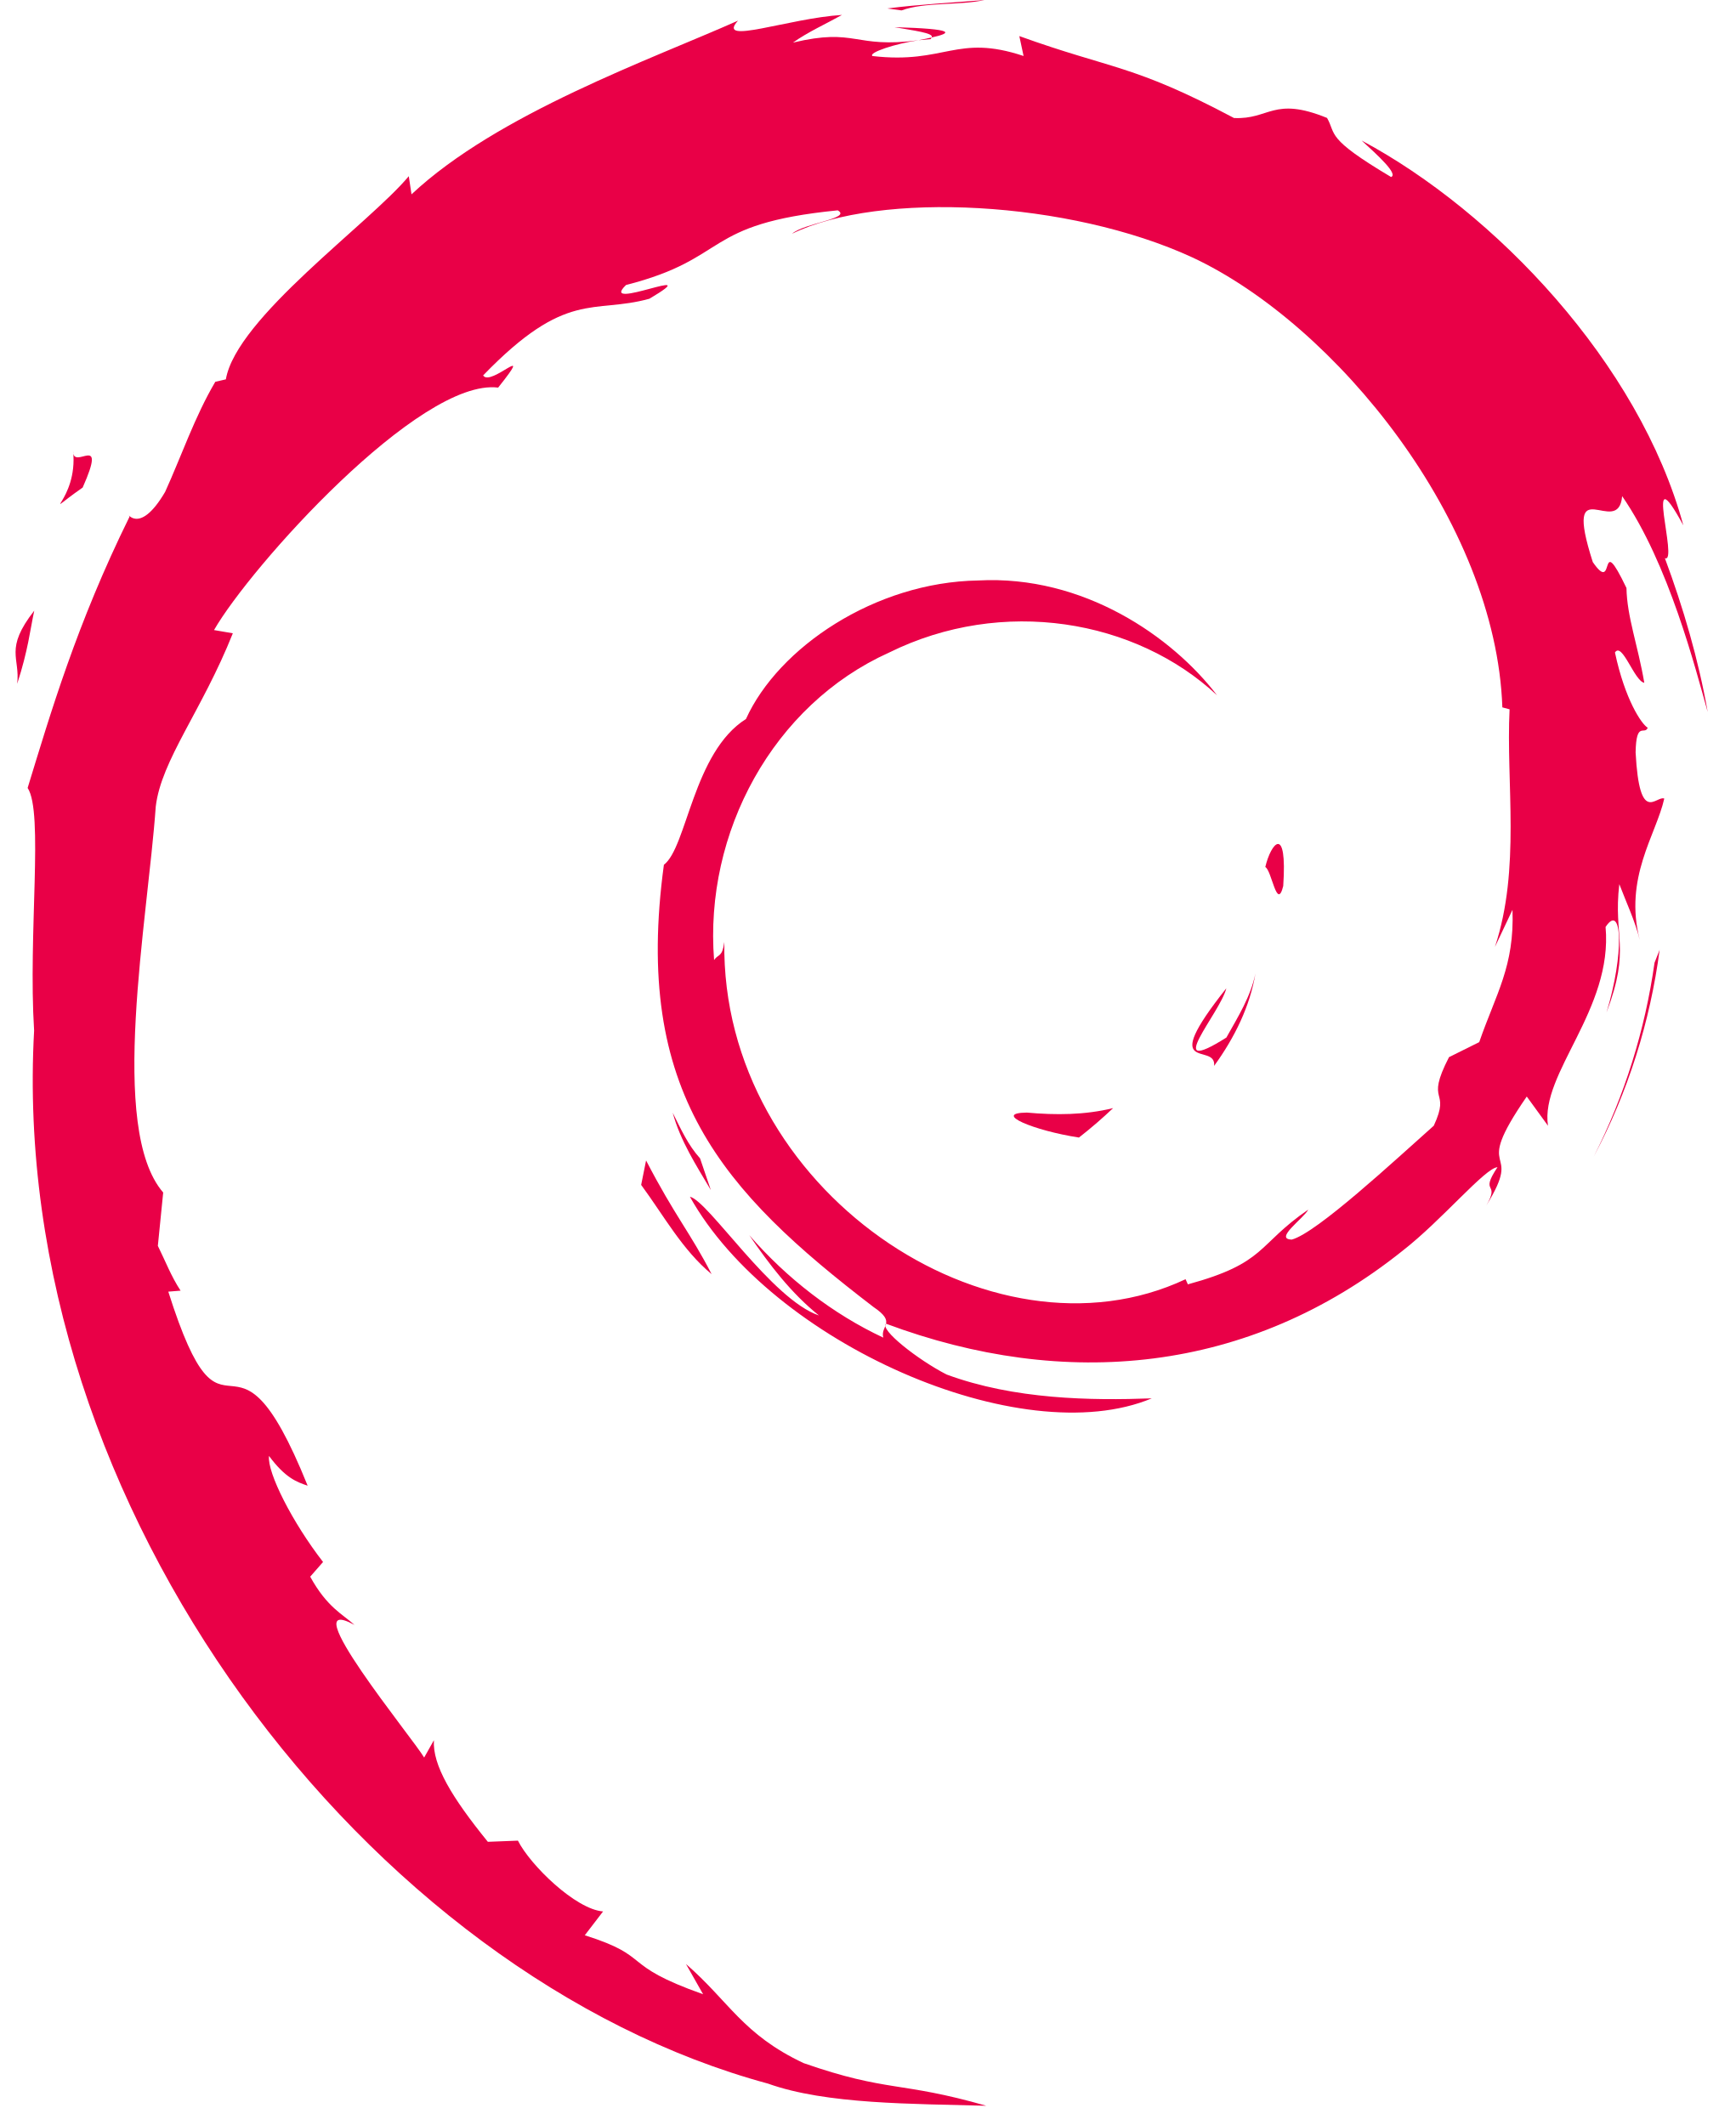
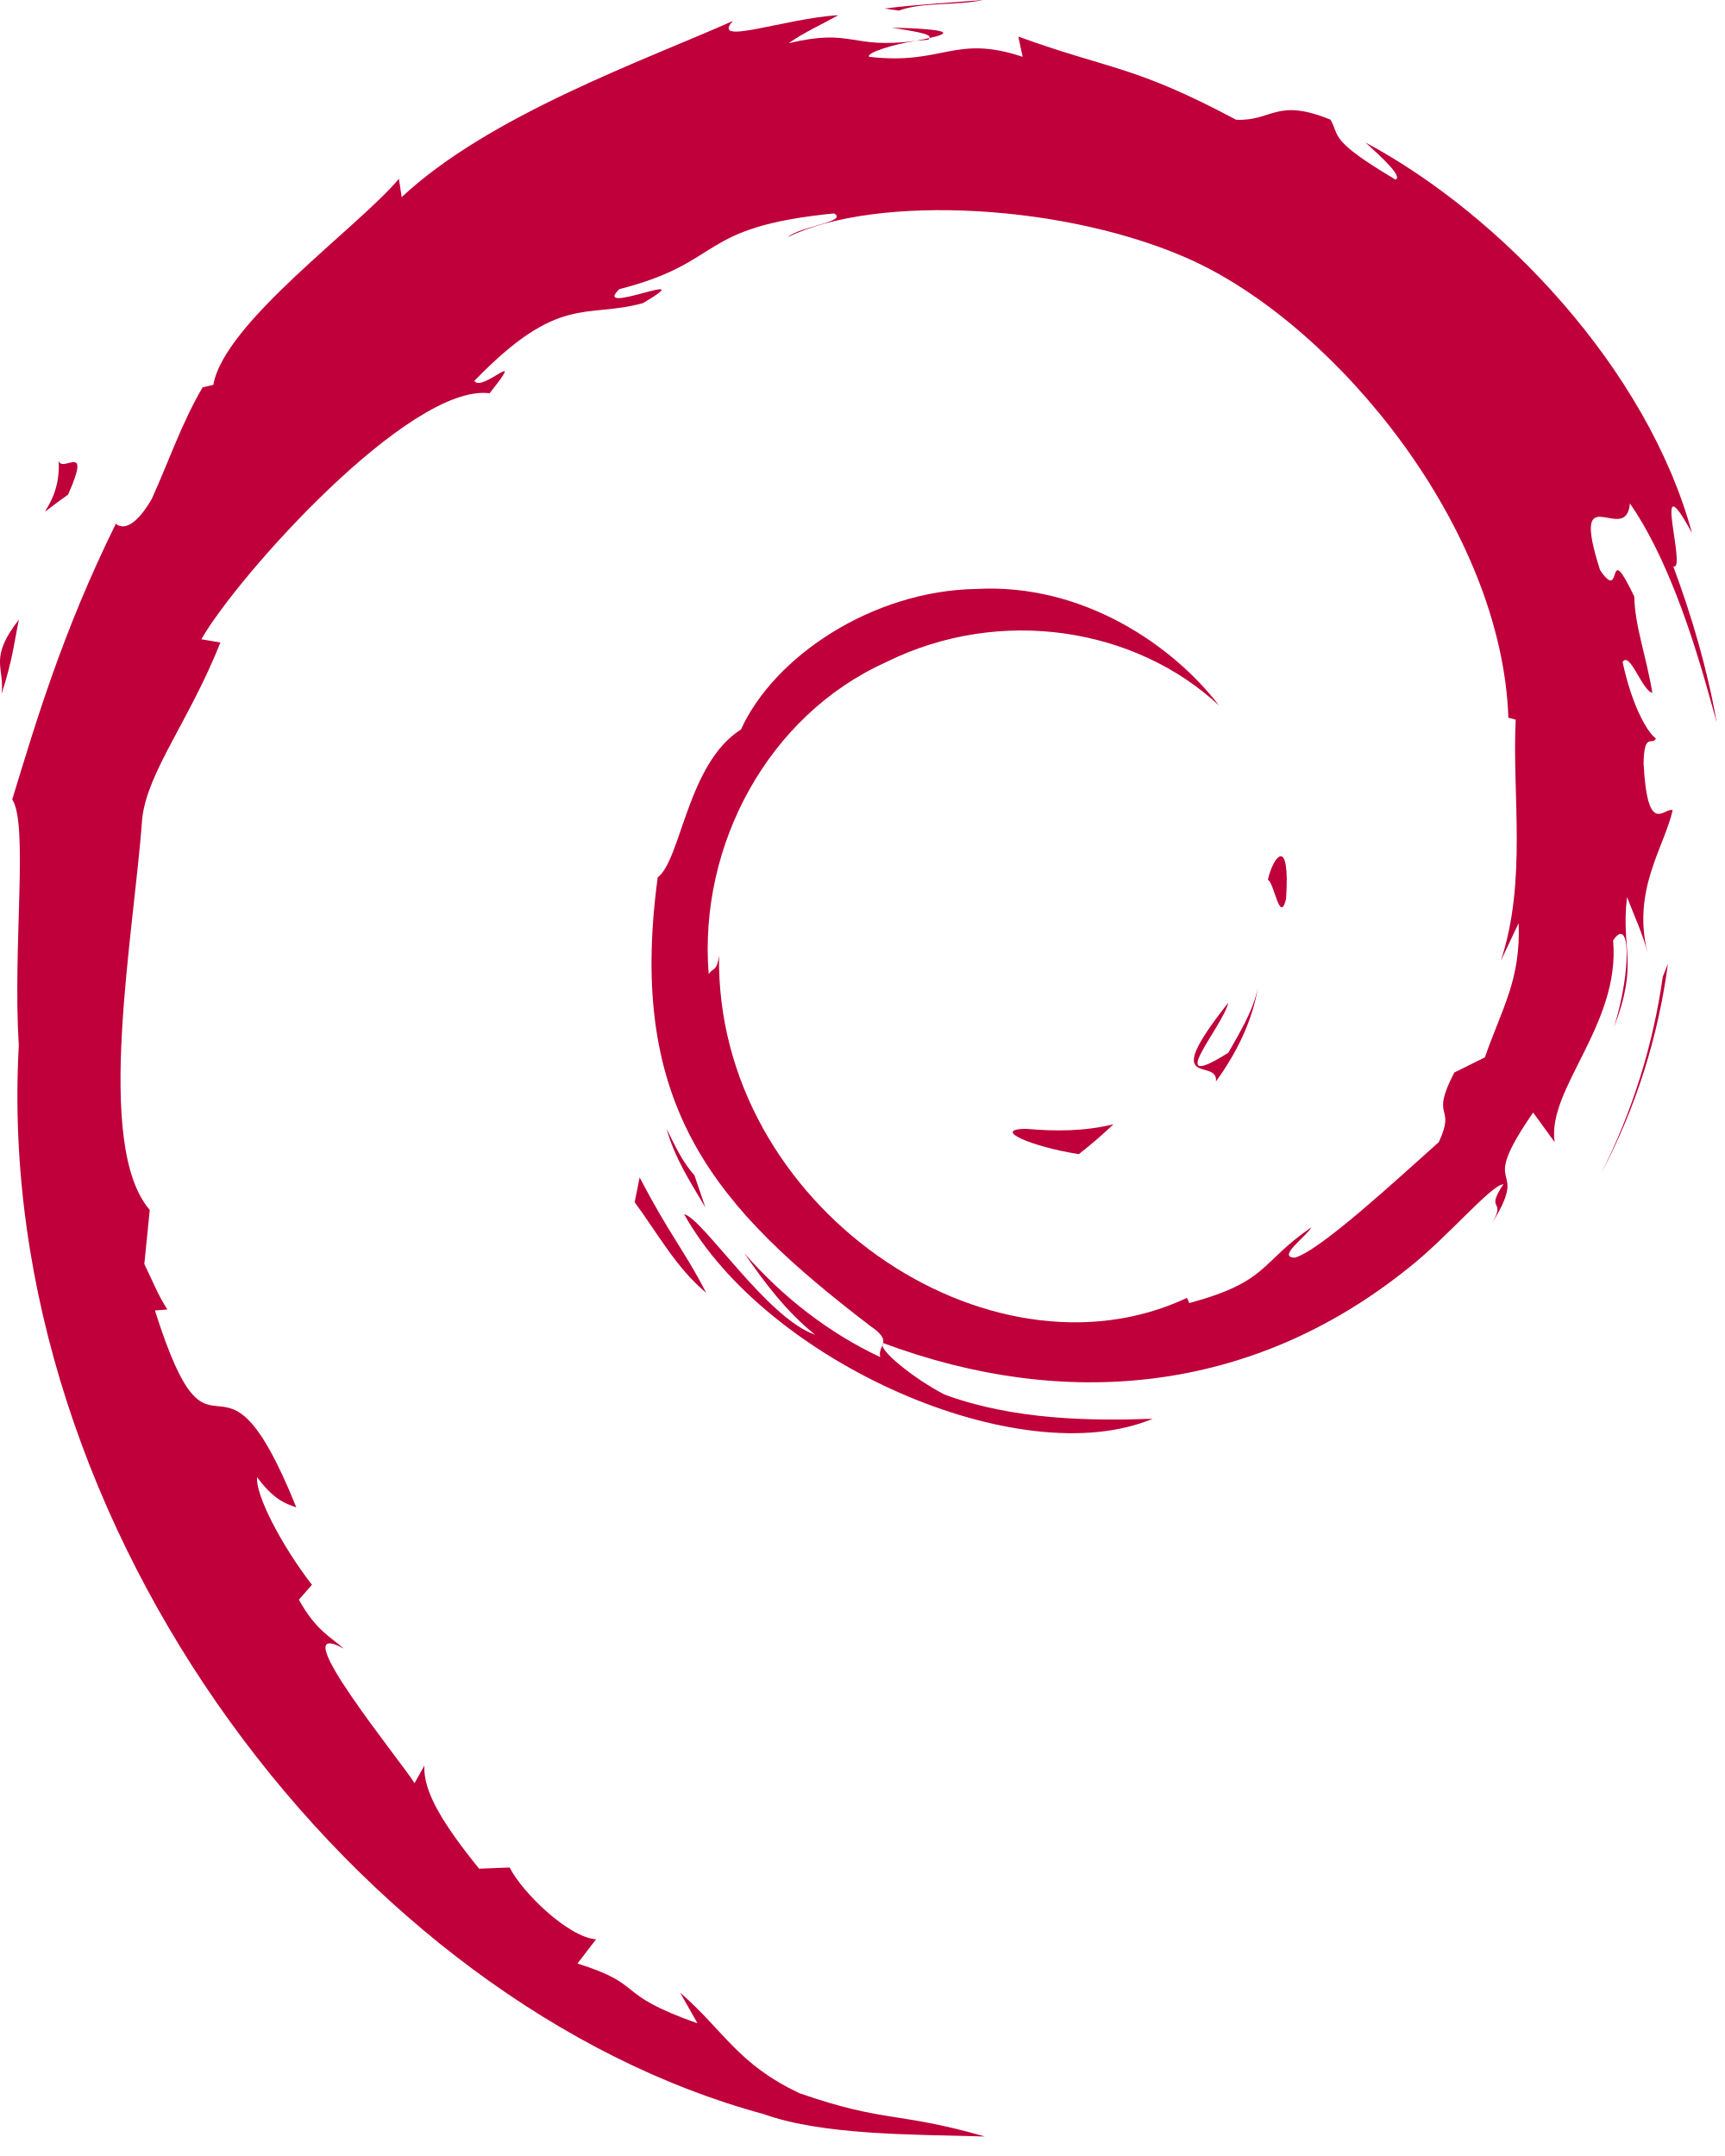
- <svg xmlns="http://www.w3.org/2000/svg" xmlns:xlink="http://www.w3.org/1999/xlink" width="49" height="60" viewBox="0 0 49 60" version="1.1">
-   <g id="Canvas" transform="translate(-3848 -283)">
-     <g id="logo-debian_on_hower">
-       <g id="Shape">
-         <use xlink:href="#path0_fill" transform="translate(3876.62 314.288)" fill="#E90047" />
-       </g>
-       <g id="Shape">
-         <use xlink:href="#path1_fill" transform="translate(3881.66 310.483)" fill="#E90047" />
-       </g>
-       <g id="Shape">
-         <use xlink:href="#path2_fill" transform="translate(3883.72 306.83)" fill="#E90047" />
-       </g>
-       <g id="Shape">
-         <use xlink:href="#path3_fill" transform="translate(3873.25 283.767)" fill="#E90047" />
-       </g>
-       <g id="Shape">
-         <use xlink:href="#path4_fill" transform="translate(3873.93 284.059)" fill="#E90047" />
-       </g>
-       <g id="Shape">
-         <use xlink:href="#path5_fill" transform="translate(3848.78 283.422)" fill="#E90047" />
-       </g>
-       <g id="Shape">
-         <use xlink:href="#path6_fill" transform="translate(3866.1 315.766)" fill="#E90047" />
-       </g>
-       <g id="Shape">
-         <use xlink:href="#path7_fill" transform="translate(3866.99 314.417)" fill="#E90047" />
-       </g>
-       <g id="Shape">
-         <use xlink:href="#path8_fill" transform="translate(3892.99 309.819)" fill="#E90047" />
-       </g>
-       <g id="Shape">
-         <use xlink:href="#path9_fill" transform="translate(3873.05 283)" fill="#E90047" />
-       </g>
-       <g id="Shape">
-         <use xlink:href="#path10_fill" transform="translate(3849.7 295.731)" fill="#E90047" />
-       </g>
-       <g id="Shape">
-         <use xlink:href="#path11_fill" transform="translate(3848.44 300.242)" fill="#E90047" />
-       </g>
-     </g>
-   </g>
-   <defs>
-     <path id="path0_fill" d="M 0.367 0.126C -0.618 0.139 0.552 0.632 1.839 0.831C 2.195 0.553 2.516 0.273 2.803 0C 2.004 0.196 1.189 0.2 0.367 0.126Z" />
-     <path id="path1_fill" d="M 0.615 2.613C 1.203 1.803 1.631 0.916 1.782 0C 1.649 0.653 1.296 1.216 0.961 1.813C -0.88 2.972 0.787 1.124 0.96 0.421C -1.019 2.915 0.687 1.916 0.615 2.613Z" />
-     <path id="path2_fill" d="M 0.506 1.187C 0.626 -0.587 0.158 -0.025 0 0.65C 0.183 0.747 0.329 1.902 0.506 1.187Z" />
-     <path id="path3_fill" d="M 0 0C 0.526 0.094 1.137 0.166 1.049 0.292C 1.627 0.165 1.756 0.05 0 0Z" />
-     <path id="path4_fill" d="M 0.37 0L 0 0.077L 0.345 0.045L 0.37 0Z" />
-     <path id="path5_fill" d="M 41.918 25.267C 41.977 26.86 41.453 27.634 40.979 29.003L 40.126 29.427C 39.429 30.781 40.195 30.287 39.696 31.363C 38.607 32.331 36.396 34.389 35.688 34.578C 35.17 34.567 36.038 33.967 36.151 33.733C 34.694 34.733 34.982 35.234 32.754 35.842L 32.689 35.697C 27.197 38.281 19.567 33.16 19.668 26.174C 19.61 26.617 19.501 26.506 19.379 26.684C 19.096 23.09 21.04 19.48 24.318 18.004C 27.524 16.418 31.283 17.068 33.578 19.21C 32.318 17.558 29.806 15.806 26.832 15.968C 23.917 16.015 21.189 17.867 20.279 19.879C 18.787 20.819 18.613 23.503 17.962 23.995C 17.086 30.43 19.609 33.209 23.877 36.48C 24.547 36.932 24.065 37.002 24.155 37.346C 22.737 36.682 21.44 35.68 20.372 34.453C 20.939 35.282 21.55 36.088 22.34 36.721C 21.003 36.269 19.216 33.481 18.696 33.368C 21.001 37.494 28.044 40.604 31.735 39.061C 30.027 39.124 27.858 39.096 25.941 38.387C 25.133 37.972 24.04 37.114 24.235 36.954C 29.27 38.834 34.47 38.377 38.825 34.886C 39.934 34.022 41.145 32.554 41.495 32.534C 40.968 33.326 41.585 32.915 41.18 33.614C 42.283 31.834 40.7 32.889 42.321 30.539L 42.92 31.363C 42.696 29.884 44.756 28.089 44.546 25.751C 45.019 25.037 45.073 26.521 44.572 28.166C 45.268 26.341 44.756 26.048 44.934 24.542C 45.126 25.048 45.381 25.586 45.511 26.12C 45.057 24.357 45.974 23.151 46.203 22.126C 45.977 22.027 45.503 22.905 45.394 20.823C 45.41 19.919 45.646 20.349 45.736 20.126C 45.56 20.024 45.094 19.331 44.811 18.001C 45.014 17.688 45.359 18.811 45.639 18.857C 45.459 17.8 45.15 16.993 45.136 16.181C 44.319 14.474 44.847 16.41 44.185 15.448C 43.315 12.736 44.906 14.819 45.014 13.587C 46.332 15.496 47.083 18.456 47.429 19.682C 47.165 18.187 46.74 16.739 46.22 15.338C 46.621 15.507 45.574 12.263 46.741 14.411C 45.496 9.832 41.415 5.553 37.66 3.546C 38.118 3.966 38.698 4.493 38.491 4.576C 36.622 3.465 36.951 3.378 36.683 2.908C 35.163 2.289 35.062 2.959 34.056 2.91C 31.188 1.388 30.636 1.549 27.996 0.597L 28.116 1.159C 26.217 0.526 25.903 1.398 23.85 1.16C 23.726 1.064 24.508 0.807 25.153 0.714C 23.316 0.957 23.402 0.351 21.605 0.781C 22.047 0.47 22.517 0.264 22.989 0C 21.491 0.091 19.412 0.872 20.054 0.161C 17.611 1.251 13.272 2.782 10.837 5.065L 10.76 4.553C 9.645 5.893 5.895 8.553 5.596 10.289L 5.298 10.358C 4.718 11.341 4.342 12.455 3.882 13.466C 3.123 14.76 2.769 13.964 2.877 14.167C 1.383 17.195 0.64 19.739 0 21.826C 0.456 22.509 0.011 25.935 0.183 28.677C -0.566 42.223 9.69 55.373 20.9 58.409C 22.543 58.998 24.986 58.977 27.064 59.035C 24.613 58.333 24.296 58.663 21.907 57.831C 20.184 57.019 19.807 56.092 18.585 55.032L 19.069 55.886C 16.675 55.039 17.677 54.838 15.729 54.221L 16.245 53.548C 15.47 53.489 14.19 52.242 13.841 51.549L 12.992 51.582C 11.972 50.325 11.428 49.418 11.469 48.714L 11.194 49.203C 10.884 48.67 7.442 44.484 9.227 45.458C 8.896 45.156 8.455 44.966 7.977 44.096L 8.34 43.681C 7.482 42.576 6.759 41.159 6.814 40.687C 7.273 41.305 7.59 41.421 7.905 41.527C 5.736 36.144 5.614 41.231 3.971 36.048L 4.318 36.02C 4.052 35.618 3.889 35.183 3.676 34.755L 3.827 33.249C 2.266 31.445 3.391 25.57 3.617 22.35C 3.772 21.04 4.921 19.646 5.793 17.459L 5.262 17.368C 6.278 15.595 11.065 10.248 13.283 10.522C 14.357 9.173 13.069 10.517 12.859 10.178C 15.219 7.736 15.961 8.453 17.553 8.013C 19.269 6.994 16.079 8.411 16.893 7.625C 19.862 6.867 18.996 5.901 22.869 5.517C 23.277 5.749 21.921 5.875 21.581 6.177C 24.053 4.966 29.407 5.242 32.885 6.848C 36.919 8.734 41.453 14.308 41.632 19.551L 41.836 19.606C 41.733 21.691 42.155 24.102 41.422 26.316L 41.918 25.267Z" />
-     <path id="path6_fill" d="M 0.139 4.6849e-15L 0 0.69C 0.648 1.571 1.162 2.524 1.989 3.21C 1.394 2.05 0.953 1.571 0.139 0" />
-     <path id="path7_fill" d="M 0.773 1.29C 0.43 0.91 0.228 0.454 0 0C 0.218 0.798 0.663 1.485 1.077 2.184L 0.773 1.29Z" />
-     <path id="path8_fill" d="M 1.862 0L 1.718 0.364C 1.453 2.248 0.878 4.113 0 5.842C 0.971 4.018 1.596 2.022 1.862 0Z" />
-     <path id="path9_fill" d="M 0.4 0.294C 1.065 0.051 2.036 0.16 2.744 0C 1.822 0.077 0.905 0.123 0 0.239L 0.4 0.294Z" />
-     <path id="path10_fill" d="M 0.363 0C 0.517 1.42 -0.705 1.972 0.634 1.035C 1.352 -0.584 0.354 0.588 0.363 0Z" />
-     <path id="path11_fill" d="M 0.045 2.065C 0.354 1.118 0.409 0.549 0.527 0C -0.325 1.091 0.134 1.323 0.045 2.065Z" />
-   </defs>
+ <svg xmlns="http://www.w3.org/2000/svg" width="48" height="60" viewBox="0 0 48 60" fill="none">
+   <path d="M0.367 0.126C-0.618 0.139 0.552 0.632 1.839 0.831C2.195 0.553 2.516 0.273 2.803 0C2.004 0.196 1.189 0.2 0.367 0.126Z" transform="translate(28.1802 31.288)" fill="#BF003A" />
+   <path d="M0.615 2.613C1.203 1.803 1.631 0.916 1.782 0C1.649 0.653 1.296 1.216 0.961 1.813C-0.88 2.972 0.787 1.124 0.96 0.421C-1.019 2.915 0.687 1.916 0.615 2.613Z" transform="translate(33.22 27.483)" fill="#BF003A" />
+   <path d="M0.506 1.187C0.626 -0.587 0.158 -0.025 0 0.65C0.183 0.747 0.329 1.902 0.506 1.187Z" transform="translate(35.28 23.83)" fill="#BF003A" />
+   <path d="M0 0C0.526 0.094 1.137 0.166 1.049 0.292C1.627 0.165 1.756 0.05 0 0Z" transform="translate(24.8101 0.766998)" fill="#BF003A" />
+   <path d="M0.37 0L0 0.077L0.345 0.045L0.37 0Z" transform="translate(25.49 1.05899)" fill="#BF003A" />
+   <path d="M41.918 25.267C41.977 26.86 41.453 27.634 40.979 29.003L40.126 29.427C39.429 30.781 40.195 30.287 39.696 31.363C38.607 32.331 36.396 34.389 35.688 34.578C35.17 34.567 36.038 33.967 36.151 33.733C34.694 34.733 34.982 35.234 32.754 35.842L32.689 35.697C27.197 38.281 19.567 33.16 19.668 26.174C19.61 26.617 19.501 26.506 19.379 26.684C19.096 23.09 21.04 19.48 24.318 18.004C27.524 16.418 31.283 17.068 33.578 19.21C32.318 17.558 29.806 15.806 26.832 15.968C23.917 16.015 21.189 17.867 20.279 19.879C18.787 20.819 18.613 23.503 17.962 23.995C17.086 30.43 19.609 33.209 23.877 36.48C24.547 36.932 24.065 37.002 24.155 37.346C22.737 36.682 21.44 35.68 20.372 34.453C20.939 35.282 21.55 36.088 22.34 36.721C21.003 36.269 19.216 33.481 18.696 33.368C21.001 37.494 28.044 40.604 31.735 39.061C30.027 39.124 27.858 39.096 25.941 38.387C25.133 37.972 24.04 37.114 24.235 36.954C29.27 38.834 34.47 38.377 38.825 34.886C39.934 34.022 41.145 32.554 41.495 32.534C40.968 33.326 41.585 32.915 41.18 33.614C42.283 31.834 40.7 32.889 42.321 30.539L42.92 31.363C42.696 29.884 44.756 28.089 44.546 25.751C45.019 25.037 45.073 26.521 44.572 28.166C45.268 26.341 44.756 26.048 44.934 24.542C45.126 25.048 45.381 25.586 45.511 26.12C45.057 24.357 45.974 23.151 46.203 22.126C45.977 22.027 45.503 22.905 45.394 20.823C45.41 19.919 45.646 20.349 45.736 20.126C45.56 20.024 45.094 19.331 44.811 18.001C45.014 17.688 45.359 18.811 45.639 18.857C45.459 17.8 45.15 16.993 45.136 16.181C44.319 14.474 44.847 16.41 44.185 15.448C43.315 12.736 44.906 14.819 45.014 13.587C46.332 15.496 47.083 18.456 47.429 19.682C47.165 18.187 46.74 16.739 46.22 15.338C46.621 15.507 45.574 12.263 46.741 14.411C45.496 9.832 41.415 5.553 37.66 3.546C38.118 3.966 38.698 4.493 38.491 4.576C36.622 3.465 36.951 3.378 36.683 2.908C35.163 2.289 35.062 2.959 34.056 2.91C31.188 1.388 30.636 1.549 27.996 0.597L28.116 1.159C26.217 0.526 25.903 1.398 23.85 1.16C23.726 1.064 24.508 0.807 25.153 0.714C23.316 0.957 23.402 0.351 21.605 0.781C22.047 0.47 22.517 0.264 22.989 0C21.491 0.091 19.412 0.872 20.054 0.161C17.611 1.251 13.272 2.782 10.837 5.065L10.76 4.553C9.645 5.893 5.895 8.553 5.596 10.289L5.298 10.358C4.718 11.341 4.342 12.455 3.882 13.466C3.123 14.76 2.769 13.964 2.877 14.167C1.383 17.195 0.64 19.739 0 21.826C0.456 22.509 0.011 25.935 0.183 28.677C-0.566 42.223 9.69 55.373 20.9 58.409C22.543 58.998 24.986 58.977 27.064 59.035C24.613 58.333 24.296 58.663 21.907 57.831C20.184 57.019 19.807 56.092 18.585 55.032L19.069 55.886C16.675 55.039 17.677 54.838 15.729 54.221L16.245 53.548C15.47 53.489 14.19 52.242 13.841 51.549L12.992 51.582C11.972 50.325 11.428 49.418 11.469 48.714L11.194 49.203C10.884 48.67 7.442 44.484 9.227 45.458C8.896 45.156 8.455 44.966 7.977 44.096L8.34 43.681C7.482 42.576 6.759 41.159 6.814 40.687C7.273 41.305 7.59 41.421 7.905 41.527C5.736 36.144 5.614 41.231 3.971 36.048L4.318 36.02C4.052 35.618 3.889 35.183 3.676 34.755L3.827 33.249C2.266 31.445 3.391 25.57 3.617 22.35C3.772 21.04 4.921 19.646 5.793 17.459L5.262 17.368C6.278 15.595 11.065 10.248 13.283 10.522C14.357 9.173 13.069 10.517 12.859 10.178C15.219 7.736 15.961 8.453 17.553 8.013C19.269 6.994 16.079 8.411 16.893 7.625C19.862 6.867 18.996 5.901 22.869 5.517C23.277 5.749 21.921 5.875 21.581 6.177C24.053 4.966 29.407 5.242 32.885 6.848C36.919 8.734 41.453 14.308 41.632 19.551L41.836 19.606C41.733 21.691 42.155 24.102 41.422 26.316L41.918 25.267Z" transform="translate(0.340088 0.421997)" fill="#BF003A" />
+   <path d="M0.139 0L0 0.69C0.648 1.571 1.162 2.524 1.989 3.21C1.394 2.05 0.953 1.571 0.139 0" transform="translate(17.6602 32.766)" fill="#BF003A" />
+   <path d="M0.773 1.29C0.43 0.91 0.228 0.454 0 0C0.218 0.798 0.663 1.485 1.077 2.184L0.773 1.29Z" transform="translate(18.55 31.417)" fill="#BF003A" />
+   <path d="M1.862 0L1.718 0.364C1.453 2.248 0.878 4.113 0 5.842C0.971 4.018 1.596 2.022 1.862 0Z" transform="translate(44.55 26.819)" fill="#BF003A" />
+   <path d="M0.4 0.294C1.065 0.051 2.036 0.16 2.744 0C1.822 0.077 0.905 0.123 0 0.239L0.4 0.294Z" transform="translate(24.6101)" fill="#BF003A" />
+   <path d="M0.363 0C0.517 1.42 -0.705 1.972 0.634 1.035C1.352 -0.584 0.354 0.588 0.363 0Z" transform="translate(1.26001 12.731)" fill="#BF003A" />
+   <path d="M0.045 2.065C0.354 1.118 0.409 0.549 0.527 0C-0.325 1.091 0.134 1.323 0.045 2.065Z" transform="translate(0 17.242)" fill="#BF003A" />
</svg>
